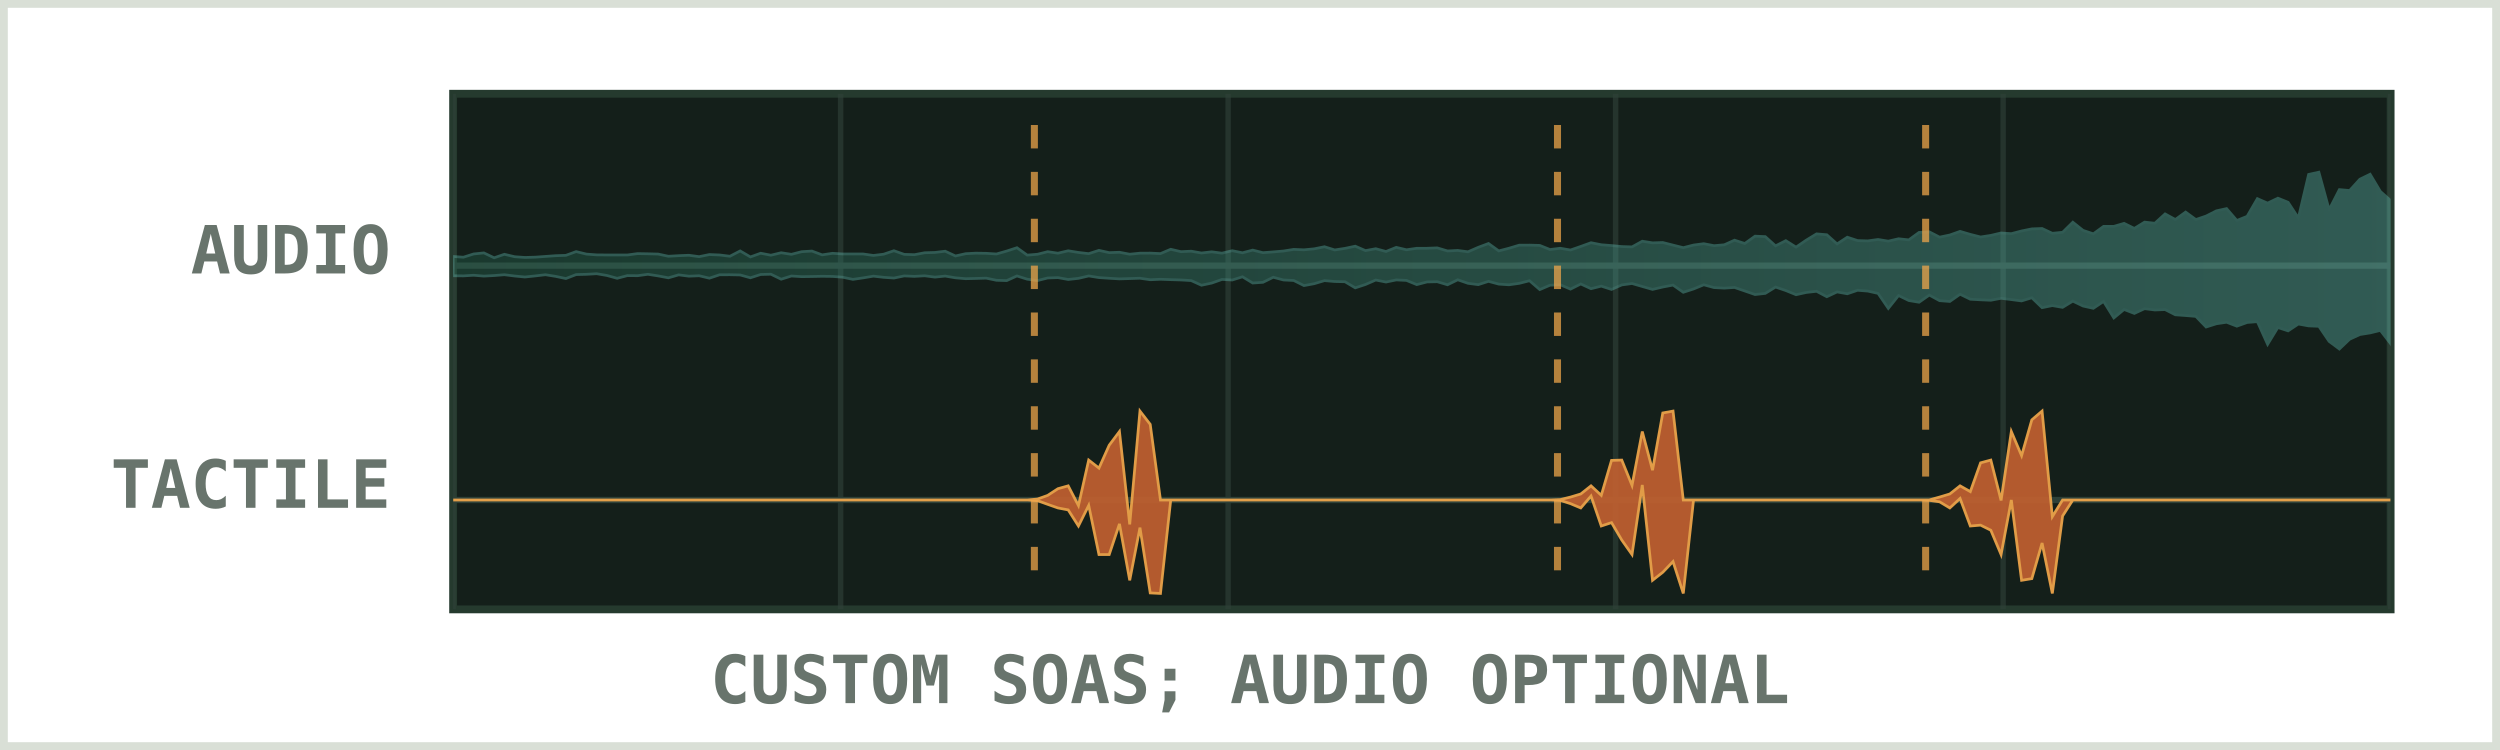
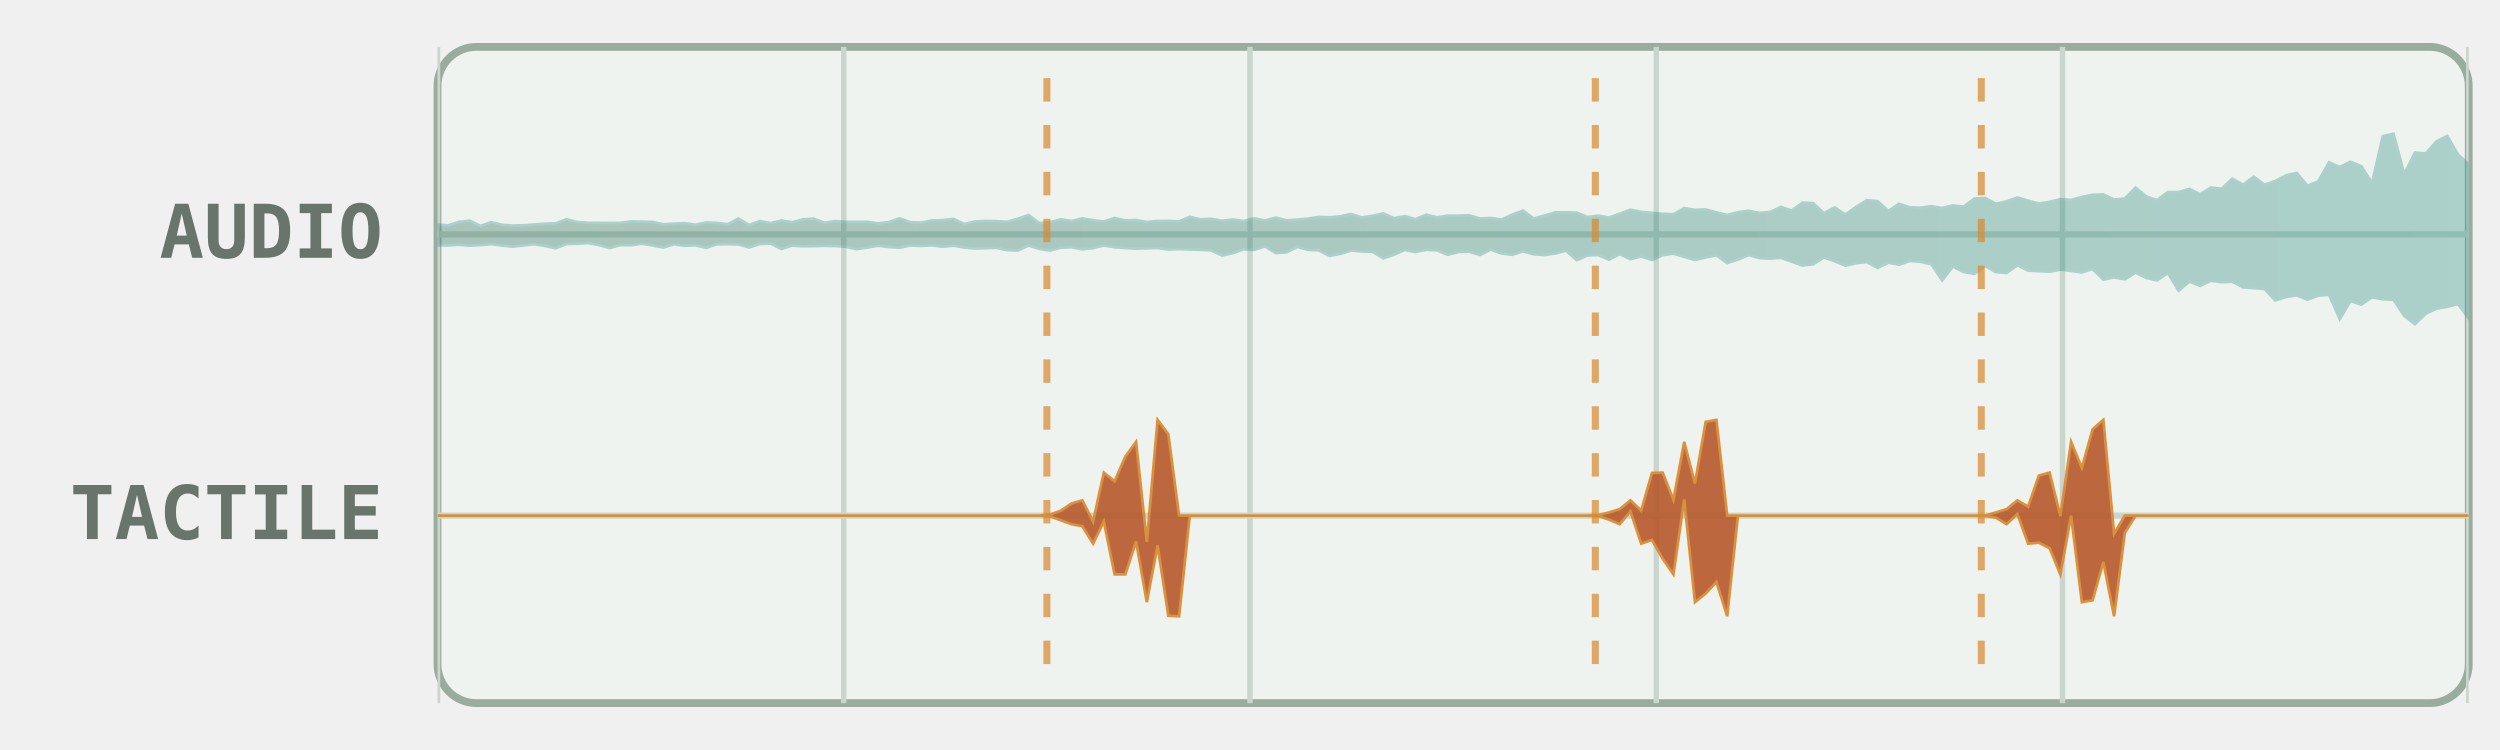
<svg xmlns="http://www.w3.org/2000/svg" viewBox="0 0 320 96" width="320" height="96" role="img" aria-labelledby="baseline-custom-title baseline-custom-desc" data-pipeline="pps-native-signal-svg.v1">
+   <style data-layer="theme-palette">:root{--pps-svg-background:#f4f5f1;--pps-svg-surface:#ffffff;--pps-svg-surface-2:#f8faf7;--pps-svg-text:#202621;--pps-svg-muted:#68746c;--pps-svg-line:#d9dfd6;--pps-svg-line-strong:#b8c5bb;--pps-svg-panel:#141f1a;--pps-svg-panel-soft:#1b2821;--pps-svg-panel-line:#2e4038;--pps-svg-widget-plot:#eef3ef;--pps-svg-widget-lane:#f8faf7;--pps-svg-widget-grid:#c9d5cd;--pps-svg-primary:#246b55;--pps-svg-primary-hover:#1d5846;--pps-svg-cyan:#2a8f84;--pps-svg-accent:#d8892f;--pps-svg-orange:#b75b2f;--pps-svg-baseline:#4b5fa8;--pps-svg-white-noise:#d8dde2;--pps-svg-chip-surface:#eef7f3;--pps-svg-chip-line:#b8d9cf;--pps-svg-plot-border:#9aaba0;--pps-svg-plot-label:#5f7469;--pps-svg-plot-label-strong:#355447;--pps-svg-silenced:#6d8176;--pps-svg-soft-mark:#8da399;--pps-svg-stimulus-span:#496d5d;--pps-svg-tactile-text:#8a4020;--pps-svg-footer:#526c60;}@media (prefers-color-scheme:dark){:root{--pps-svg-background:#151a17;--pps-svg-surface:#202723;--pps-svg-surface-2:#252e29;--pps-svg-text:#f1f5f2;--pps-svg-muted:#bdc9c1;--pps-svg-line:#3d4b43;--pps-svg-line-strong:#607066;--pps-svg-panel:#111915;--pps-svg-panel-soft:#1b2821;--pps-svg-panel-line:#33483e;--pps-svg-widget-plot:#171e1a;--pps-svg-widget-lane:#202a24;--pps-svg-widget-grid:#3b4b42;--pps-svg-primary:#54b58f;--pps-svg-primary-hover:#6bc7a2;--pps-svg-cyan:#69cfc3;--pps-svg-accent:#f2b35c;--pps-svg-orange:#e58c59;--pps-svg-baseline:#899af0;--pps-svg-white-noise:#d8dde2;--pps-svg-chip-surface:#1f3b31;--pps-svg-chip-line:#3f725e;--pps-svg-plot-border:#52645a;--pps-svg-plot-label:#91a99d;--pps-svg-plot-label-strong:#c0d2c8;--pps-svg-silenced:#8ca095;--pps-svg-soft-mark:#8ca095;--pps-svg-stimulus-span:#8ab9a3;--pps-svg-tactile-text:#f0a071;--pps-svg-footer:#91a99d;}}</style>
  <defs>
    <linearGradient id="baseline-audio-fill" x1="0%" y1="0%" x2="100%" y2="0%">
-       <stop offset="0%" stop-color="#246b55" stop-opacity="1" />
-       <stop offset="100%" stop-color="#69cfc3" stop-opacity="1" />
+       <stop offset="0%" stop-color="var(--pps-svg-primary, #246b55)" stop-opacity="1" />
+       <stop offset="100%" stop-color="var(--pps-svg-cyan, #2a8f84)" stop-opacity="1" />
    </linearGradient>
    <clipPath id="baseline-preview-clip">
-       <rect x="58" y="12" width="248" height="66" />
+       <rect x="56" y="6" width="260" height="84" />
    </clipPath>
  </defs>
-   <rect width="320" height="96" fill="#ffffff" data-layer="background" />
-   <rect x="0.5" y="0.5" width="319" height="95" fill="none" stroke="#d9dfd6" data-layer="frame" />
-   <rect x="58" y="12" width="248" height="66" fill="#141f1a" stroke="#253a2e" data-layer="plot-background" />
-   <text x="50" y="35" fill="#68746c" font-size="8.5" font-family="Cascadia Mono, SFMono-Regular, Consolas, monospace" letter-spacing="0" font-weight="700" text-anchor="end">AUDIO</text>
-   <text x="50" y="65" fill="#68746c" font-size="8.5" font-family="Cascadia Mono, SFMono-Regular, Consolas, monospace" letter-spacing="0" font-weight="700" text-anchor="end">TACTILE</text>
+   <rect width="320" height="96" fill="none" data-layer="transparent-background" />
+   <rect x="56" y="6" width="260" height="84" rx="5" fill="var(--pps-svg-widget-plot, #eef3ef)" stroke="var(--pps-svg-plot-border, #9aaba0)" data-layer="plot-background" />
+   <text x="49" y="33" fill="var(--pps-svg-muted, #68746c)" font-size="9.5" font-family="Cascadia Mono, SFMono-Regular, Consolas, monospace" letter-spacing="0" font-weight="700" text-anchor="end" data-layer="channel-label">AUDIO</text>
+   <text x="49" y="69" fill="var(--pps-svg-muted, #68746c)" font-size="9.5" font-family="Cascadia Mono, SFMono-Regular, Consolas, monospace" letter-spacing="0" font-weight="700" text-anchor="end" data-layer="channel-label">TACTILE</text>
  <g clip-path="url(#baseline-preview-clip)" data-layer="plot">
-     <line x1="58" y1="12" x2="58" y2="78" stroke="#2e4038" stroke-width="0.7" opacity="0.62" data-layer="grid" />
-     <line x1="107.6" y1="12" x2="107.6" y2="78" stroke="#2e4038" stroke-width="0.7" opacity="0.62" data-layer="grid" />
-     <line x1="157.2" y1="12" x2="157.2" y2="78" stroke="#2e4038" stroke-width="0.7" opacity="0.62" data-layer="grid" />
-     <line x1="206.8" y1="12" x2="206.8" y2="78" stroke="#2e4038" stroke-width="0.7" opacity="0.62" data-layer="grid" />
-     <line x1="256.4" y1="12" x2="256.4" y2="78" stroke="#2e4038" stroke-width="0.7" opacity="0.62" data-layer="grid" />
-     <line x1="306" y1="12" x2="306" y2="78" stroke="#2e4038" stroke-width="0.7" opacity="0.62" data-layer="grid" />
-     <line x1="58" y1="34" x2="306" y2="34" stroke="#2e4038" stroke-width="0.8" data-layer="channel-center" />
-     <line x1="58" y1="64" x2="306" y2="64" stroke="#2e4038" stroke-width="0.8" data-layer="channel-center" />
-     <path d="M 58,32.829 L 59.312,32.924 L 60.624,32.508 L 61.937,32.373 L 63.249,32.998 L 64.561,32.55 L 65.873,32.86 L 67.185,32.955 L 68.497,32.917 L 69.81,32.824 L 71.122,32.729 L 72.434,32.686 L 73.746,32.205 L 75.058,32.525 L 76.37,32.624 L 77.683,32.635 L 78.995,32.64 L 80.307,32.637 L 81.619,32.461 L 82.931,32.486 L 84.243,32.521 L 85.556,32.802 L 86.868,32.727 L 88.18,32.674 L 89.492,32.852 L 90.804,32.583 L 92.116,32.637 L 93.429,32.8 L 94.741,32.119 L 96.053,32.888 L 97.365,32.415 L 98.677,32.665 L 99.989,32.352 L 101.302,32.554 L 102.614,32.217 L 103.926,32.136 L 105.238,32.623 L 106.55,32.425 L 107.862,32.507 L 109.175,32.51 L 110.487,32.511 L 111.799,32.698 L 113.111,32.538 L 114.423,32.094 L 115.735,32.559 L 117.048,32.6 L 118.36,32.353 L 119.672,32.314 L 120.984,32.155 L 122.296,32.764 L 123.608,32.472 L 124.921,32.405 L 126.233,32.426 L 127.545,32.51 L 128.857,32.137 L 130.169,31.708 L 131.481,32.654 L 132.794,32.547 L 134.106,32.215 L 135.418,32.409 L 136.73,32.101 L 138.042,32.314 L 139.354,32.468 L 140.667,32.047 L 141.979,32.339 L 143.291,32.29 L 144.603,32.539 L 145.915,32.409 L 147.228,32.4 L 148.54,32.462 L 149.852,31.908 L 151.164,32.215 L 152.476,32.154 L 153.788,32.383 L 155.101,32.233 L 156.413,32.406 L 157.725,32.091 L 159.037,32.358 L 160.349,32.013 L 161.661,32.343 L 162.974,32.244 L 164.286,32.131 L 165.598,31.922 L 166.91,31.977 L 168.222,31.85 L 169.534,31.583 L 170.847,31.993 L 172.159,31.792 L 173.471,31.512 L 174.783,32.078 L 176.095,31.836 L 177.407,32.192 L 178.72,31.662 L 180.032,31.971 L 181.344,31.782 L 182.656,31.779 L 183.968,31.729 L 185.28,32.122 L 186.593,32.056 L 187.905,32.231 L 189.217,31.659 L 190.529,31.169 L 191.841,32.117 L 193.153,31.774 L 194.466,31.38 L 195.778,31.377 L 197.09,31.414 L 198.402,31.94 L 199.714,31.777 L 201.026,32.002 L 202.339,31.545 L 203.651,31.068 L 204.963,31.329 L 206.275,31.433 L 207.587,31.56 L 208.899,31.601 L 210.212,30.876 L 211.524,31.086 L 212.836,31.042 L 214.148,31.376 L 215.46,31.702 L 216.772,31.368 L 218.085,31.194 L 219.397,31.447 L 220.709,31.334 L 222.021,30.743 L 223.333,31.168 L 224.646,30.229 L 225.958,30.288 L 227.27,31.47 L 228.582,30.806 L 229.894,31.634 L 231.206,30.734 L 232.519,29.937 L 233.831,30.049 L 235.143,31.221 L 236.455,30.362 L 237.767,30.794 L 239.079,30.834 L 240.392,30.654 L 241.704,30.867 L 243.016,30.563 L 244.328,30.704 L 245.64,29.747 L 246.952,29.676 L 248.265,30.355 L 249.577,30.081 L 250.889,29.615 L 252.201,30.002 L 253.513,30.334 L 254.825,30.132 L 256.138,29.821 L 257.45,29.909 L 258.762,29.565 L 260.074,29.297 L 261.386,29.249 L 262.698,29.861 L 264.011,29.734 L 265.323,28.441 L 266.635,29.49 L 267.947,29.93 L 269.259,28.974 L 270.571,28.975 L 271.884,28.59 L 273.196,29.235 L 274.508,28.431 L 275.82,28.576 L 277.132,27.38 L 278.444,28.098 L 279.757,27.145 L 281.069,28.101 L 282.381,27.656 L 283.693,26.99 L 285.005,26.701 L 286.317,28.222 L 287.63,27.692 L 288.942,25.428 L 290.254,26.001 L 291.566,25.366 L 292.878,25.893 L 294.19,27.893 L 295.503,22.329 L 296.815,22.04 L 298.127,26.833 L 299.439,24.27 L 300.751,24.387 L 302.063,22.938 L 303.376,22.302 L 304.688,24.502 L 306,25.666 L 306,43.992 L 304.688,42.291 L 303.376,42.61 L 302.063,42.82 L 300.751,43.424 L 299.439,44.674 L 298.127,43.698 L 296.815,41.766 L 295.503,41.714 L 294.19,41.473 L 292.878,42.35 L 291.566,41.922 L 290.254,44.077 L 288.942,41.171 L 287.63,41.277 L 286.317,41.75 L 285.005,41.246 L 283.693,41.441 L 282.381,41.858 L 281.069,40.498 L 279.757,40.387 L 278.444,40.294 L 277.132,39.625 L 275.82,39.675 L 274.508,39.509 L 273.196,40.117 L 271.884,39.613 L 270.571,40.695 L 269.259,38.583 L 267.947,39.465 L 266.635,39.172 L 265.323,38.544 L 264.011,39.343 L 262.698,39.115 L 261.386,39.382 L 260.074,38.113 L 258.762,38.518 L 257.45,38.345 L 256.138,38.182 L 254.825,38.431 L 253.513,38.375 L 252.201,38.301 L 250.889,37.663 L 249.577,38.586 L 248.265,38.484 L 246.952,37.77 L 245.64,38.687 L 244.328,38.467 L 243.016,37.829 L 241.704,39.475 L 240.392,37.553 L 239.079,37.258 L 237.767,37.155 L 236.455,37.603 L 235.143,37.367 L 233.831,37.979 L 232.519,37.284 L 231.206,37.432 L 229.894,37.722 L 228.582,37.188 L 227.27,36.742 L 225.958,37.553 L 224.646,37.7 L 223.333,37.246 L 222.021,36.794 L 220.709,36.879 L 219.397,36.81 L 218.085,36.451 L 216.772,36.987 L 215.46,37.413 L 214.148,36.488 L 212.836,36.737 L 211.524,37.044 L 210.212,36.669 L 208.899,36.289 L 207.587,36.468 L 206.275,37.047 L 204.963,36.624 L 203.651,36.952 L 202.339,36.347 L 201.026,37.008 L 199.714,36.449 L 198.402,36.506 L 197.09,37.068 L 195.778,35.932 L 194.466,36.267 L 193.153,36.452 L 191.841,36.365 L 190.529,36.011 L 189.217,36.433 L 187.905,36.263 L 186.593,35.812 L 185.28,36.45 L 183.968,36.059 L 182.656,36.088 L 181.344,36.429 L 180.032,35.893 L 178.72,35.83 L 177.407,36.1 L 176.095,35.842 L 174.783,36.412 L 173.471,36.845 L 172.159,36.063 L 170.847,36.032 L 169.534,35.919 L 168.222,36.311 L 166.91,36.554 L 165.598,35.901 L 164.286,35.837 L 162.974,35.488 L 161.661,36.134 L 160.349,36.226 L 159.037,35.43 L 157.725,35.84 L 156.413,35.768 L 155.101,36.232 L 153.788,36.509 L 152.476,35.914 L 151.164,35.835 L 149.852,35.795 L 148.54,35.747 L 147.228,35.805 L 145.915,35.615 L 144.603,35.657 L 143.291,35.697 L 141.979,35.619 L 140.667,35.53 L 139.354,35.321 L 138.042,35.628 L 136.73,35.773 L 135.418,35.535 L 134.106,35.58 L 132.794,35.912 L 131.481,35.735 L 130.169,35.32 L 128.857,35.916 L 127.545,35.876 L 126.233,35.601 L 124.921,35.642 L 123.608,35.673 L 122.296,35.56 L 120.984,35.337 L 119.672,35.47 L 118.36,35.301 L 117.048,35.375 L 115.735,35.317 L 114.423,35.589 L 113.111,35.499 L 111.799,35.347 L 110.487,35.567 L 109.175,35.759 L 107.862,35.482 L 106.55,35.382 L 105.238,35.365 L 103.926,35.392 L 102.614,35.412 L 101.302,35.329 L 99.989,35.738 L 98.677,35.099 L 97.365,35.135 L 96.053,35.556 L 94.741,35.194 L 93.429,35.165 L 92.116,35.17 L 90.804,35.607 L 89.492,35.296 L 88.18,35.351 L 86.868,35.181 L 85.556,35.562 L 84.243,35.315 L 82.931,35.109 L 81.619,35.289 L 80.307,35.276 L 78.995,35.623 L 77.683,35.259 L 76.37,35.035 L 75.058,35.112 L 73.746,35.145 L 72.434,35.651 L 71.122,35.375 L 69.81,35.165 L 68.497,35.319 L 67.185,35.456 L 65.873,35.329 L 64.561,35.164 L 63.249,35.269 L 61.937,35.34 L 60.624,35.233 L 59.312,35.313 L 58,35.296 Z" fill="url(#baseline-audio-fill)" stroke="#69cfc3" stroke-width="0.35" opacity="0.34" data-layer="waveform" data-channel="audio" data-sample-reduction="min-max-bin" />
-     <path d="M 58,64 L 59.312,64 L 60.624,64 L 61.937,64 L 63.249,64 L 64.561,64 L 65.873,64 L 67.185,64 L 68.497,64 L 69.81,64 L 71.122,64 L 72.434,64 L 73.746,64 L 75.058,64 L 76.37,64 L 77.683,64 L 78.995,64 L 80.307,64 L 81.619,64 L 82.931,64 L 84.243,64 L 85.556,64 L 86.868,64 L 88.18,64 L 89.492,64 L 90.804,64 L 92.116,64 L 93.429,64 L 94.741,64 L 96.053,64 L 97.365,64 L 98.677,64 L 99.989,64 L 101.302,64 L 102.614,64 L 103.926,64 L 105.238,64 L 106.55,64 L 107.862,64 L 109.175,64 L 110.487,64 L 111.799,64 L 113.111,64 L 114.423,64 L 115.735,64 L 117.048,64 L 118.36,64 L 119.672,64 L 120.984,64 L 122.296,64 L 123.608,64 L 124.921,64 L 126.233,64 L 127.545,64 L 128.857,64 L 130.169,64 L 131.481,64 L 132.794,63.881 L 134.106,63.41 L 135.418,62.554 L 136.73,62.187 L 138.042,64.719 L 139.354,58.889 L 140.667,59.916 L 141.979,56.985 L 143.291,55.234 L 144.603,67.126 L 145.915,52.618 L 147.228,54.318 L 148.54,64 L 149.852,64 L 151.164,64 L 152.476,64 L 153.788,64 L 155.101,64 L 156.413,64 L 157.725,64 L 159.037,64 L 160.349,64 L 161.661,64 L 162.974,64 L 164.286,64 L 165.598,64 L 166.91,64 L 168.222,64 L 169.534,64 L 170.847,64 L 172.159,64 L 173.471,64 L 174.783,64 L 176.095,64 L 177.407,64 L 178.72,64 L 180.032,64 L 181.344,64 L 182.656,64 L 183.968,64 L 185.28,64 L 186.593,64 L 187.905,64 L 189.217,64 L 190.529,64 L 191.841,64 L 193.153,64 L 194.466,64 L 195.778,64 L 197.09,64 L 198.402,64 L 199.714,63.949 L 201.026,63.624 L 202.339,63.229 L 203.651,62.187 L 204.963,63.402 L 206.275,58.93 L 207.587,58.889 L 208.899,62.134 L 210.212,55.234 L 211.524,60.186 L 212.836,52.858 L 214.148,52.618 L 215.46,64 L 216.772,64 L 218.085,64 L 219.397,64 L 220.709,64 L 222.021,64 L 223.333,64 L 224.646,64 L 225.958,64 L 227.27,64 L 228.582,64 L 229.894,64 L 231.206,64 L 232.519,64 L 233.831,64 L 235.143,64 L 236.455,64 L 237.767,64 L 239.079,64 L 240.392,64 L 241.704,64 L 243.016,64 L 244.328,64 L 245.64,64 L 246.952,63.993 L 248.265,63.624 L 249.577,63.229 L 250.889,62.187 L 252.201,62.928 L 253.513,59.243 L 254.825,58.889 L 256.138,64.056 L 257.45,55.234 L 258.762,58.326 L 260.074,53.738 L 261.386,52.618 L 262.698,66.132 L 264.011,64 L 265.323,64 L 266.635,64 L 267.947,64 L 269.259,64 L 270.571,64 L 271.884,64 L 273.196,64 L 274.508,64 L 275.82,64 L 277.132,64 L 278.444,64 L 279.757,64 L 281.069,64 L 282.381,64 L 283.693,64 L 285.005,64 L 286.317,64 L 287.63,64 L 288.942,64 L 290.254,64 L 291.566,64 L 292.878,64 L 294.19,64 L 295.503,64 L 296.815,64 L 298.127,64 L 299.439,64 L 300.751,64 L 302.063,64 L 303.376,64 L 304.688,64 L 306,64 L 306,64 L 304.688,64 L 303.376,64 L 302.063,64 L 300.751,64 L 299.439,64 L 298.127,64 L 296.815,64 L 295.503,64 L 294.19,64 L 292.878,64 L 291.566,64 L 290.254,64 L 288.942,64 L 287.63,64 L 286.317,64 L 285.005,64 L 283.693,64 L 282.381,64 L 281.069,64 L 279.757,64 L 278.444,64 L 277.132,64 L 275.82,64 L 274.508,64 L 273.196,64 L 271.884,64 L 270.571,64 L 269.259,64 L 267.947,64 L 266.635,64 L 265.323,64 L 264.011,66.047 L 262.698,75.96 L 261.386,69.506 L 260.074,74.064 L 258.762,74.281 L 257.45,64 L 256.138,70.984 L 254.825,67.869 L 253.513,67.218 L 252.201,67.329 L 250.889,63.803 L 249.577,65.018 L 248.265,64.23 L 246.952,64.045 L 245.64,64 L 244.328,64 L 243.016,64 L 241.704,64 L 240.392,64 L 239.079,64 L 237.767,64 L 236.455,64 L 235.143,64 L 233.831,64 L 232.519,64 L 231.206,64 L 229.894,64 L 228.582,64 L 227.27,64 L 225.958,64 L 224.646,64 L 223.333,64 L 222.021,64 L 220.709,64 L 219.397,64 L 218.085,64 L 216.772,64 L 215.46,75.96 L 214.148,71.879 L 212.836,73.252 L 211.524,74.281 L 210.212,62.078 L 208.899,70.984 L 207.587,69.127 L 206.275,66.894 L 204.963,67.329 L 203.651,63.488 L 202.339,65.018 L 201.026,64.468 L 199.714,64.045 L 198.402,64 L 197.09,64 L 195.778,64 L 194.466,64 L 193.153,64 L 191.841,64 L 190.529,64 L 189.217,64 L 187.905,64 L 186.593,64 L 185.28,64 L 183.968,64 L 182.656,64 L 181.344,64 L 180.032,64 L 178.72,64 L 177.407,64 L 176.095,64 L 174.783,64 L 173.471,64 L 172.159,64 L 170.847,64 L 169.534,64 L 168.222,64 L 166.91,64 L 165.598,64 L 164.286,64 L 162.974,64 L 161.661,64 L 160.349,64 L 159.037,64 L 157.725,64 L 156.413,64 L 155.101,64 L 153.788,64 L 152.476,64 L 151.164,64 L 149.852,64 L 148.54,75.96 L 147.228,75.895 L 145.915,67.537 L 144.603,74.281 L 143.291,67.059 L 141.979,70.984 L 140.667,70.984 L 139.354,64.691 L 138.042,67.329 L 136.73,65.267 L 135.418,65.018 L 134.106,64.556 L 132.794,64.082 L 131.481,64 L 130.169,64 L 128.857,64 L 127.545,64 L 126.233,64 L 124.921,64 L 123.608,64 L 122.296,64 L 120.984,64 L 119.672,64 L 118.36,64 L 117.048,64 L 115.735,64 L 114.423,64 L 113.111,64 L 111.799,64 L 110.487,64 L 109.175,64 L 107.862,64 L 106.55,64 L 105.238,64 L 103.926,64 L 102.614,64 L 101.302,64 L 99.989,64 L 98.677,64 L 97.365,64 L 96.053,64 L 94.741,64 L 93.429,64 L 92.116,64 L 90.804,64 L 89.492,64 L 88.18,64 L 86.868,64 L 85.556,64 L 84.243,64 L 82.931,64 L 81.619,64 L 80.307,64 L 78.995,64 L 77.683,64 L 76.37,64 L 75.058,64 L 73.746,64 L 72.434,64 L 71.122,64 L 69.81,64 L 68.497,64 L 67.185,64 L 65.873,64 L 64.561,64 L 63.249,64 L 61.937,64 L 60.624,64 L 59.312,64 L 58,64 Z" fill="#c06030" stroke="#f2a74b" stroke-width="0.35" opacity="0.92" data-layer="waveform" data-channel="tactile" data-sample-reduction="min-max-bin" />
-     <line x1="132.4" y1="16" x2="132.4" y2="75" stroke="#f2a74b" stroke-width="0.9" stroke-dasharray="3 3" opacity="0.72" data-layer="soa-marker" />
-     <line x1="199.36" y1="16" x2="199.36" y2="75" stroke="#f2a74b" stroke-width="0.9" stroke-dasharray="3 3" opacity="0.72" data-layer="soa-marker" />
-     <line x1="246.48" y1="16" x2="246.48" y2="75" stroke="#f2a74b" stroke-width="0.9" stroke-dasharray="3 3" opacity="0.72" data-layer="soa-marker" />
+     <line x1="56" y1="6" x2="56" y2="90" stroke="var(--pps-svg-widget-grid, #c9d5cd)" stroke-width="0.7" data-layer="grid" />
+     <line x1="108" y1="6" x2="108" y2="90" stroke="var(--pps-svg-widget-grid, #c9d5cd)" stroke-width="0.7" data-layer="grid" />
+     <line x1="160" y1="6" x2="160" y2="90" stroke="var(--pps-svg-widget-grid, #c9d5cd)" stroke-width="0.7" data-layer="grid" />
+     <line x1="212" y1="6" x2="212" y2="90" stroke="var(--pps-svg-widget-grid, #c9d5cd)" stroke-width="0.7" data-layer="grid" />
+     <line x1="264" y1="6" x2="264" y2="90" stroke="var(--pps-svg-widget-grid, #c9d5cd)" stroke-width="0.7" data-layer="grid" />
+     <line x1="316" y1="6" x2="316" y2="90" stroke="var(--pps-svg-widget-grid, #c9d5cd)" stroke-width="0.7" data-layer="grid" />
+     <line x1="56" y1="30" x2="316" y2="30" stroke="var(--pps-svg-widget-grid, #c9d5cd)" stroke-width="0.8" data-layer="channel-center" />
+     <line x1="56" y1="66" x2="316" y2="66" stroke="var(--pps-svg-widget-grid, #c9d5cd)" stroke-width="0.8" data-layer="channel-center" />
+     <path d="M 56,28.739 L 57.376,28.841 L 58.751,28.394 L 60.127,28.248 L 61.503,28.921 L 62.878,28.439 L 64.254,28.772 L 65.63,28.875 L 67.005,28.834 L 68.381,28.733 L 69.757,28.632 L 71.132,28.585 L 72.508,28.067 L 73.884,28.412 L 75.259,28.518 L 76.635,28.53 L 78.011,28.536 L 79.386,28.532 L 80.762,28.342 L 82.138,28.37 L 83.513,28.407 L 84.889,28.71 L 86.265,28.63 L 87.64,28.572 L 89.016,28.764 L 90.392,28.474 L 91.767,28.532 L 93.143,28.707 L 94.519,27.974 L 95.894,28.803 L 97.27,28.293 L 98.646,28.562 L 100.021,28.225 L 101.397,28.443 L 102.772,28.08 L 104.148,27.993 L 105.524,28.517 L 106.899,28.304 L 108.275,28.392 L 109.651,28.395 L 111.026,28.396 L 112.402,28.598 L 113.778,28.425 L 115.153,27.947 L 116.529,28.448 L 117.905,28.492 L 119.28,28.226 L 120.656,28.184 L 122.032,28.013 L 123.407,28.669 L 124.783,28.355 L 126.159,28.282 L 127.534,28.305 L 128.91,28.396 L 130.286,27.994 L 131.661,27.531 L 133.037,28.55 L 134.413,28.435 L 135.788,28.078 L 137.164,28.287 L 138.54,27.955 L 139.915,28.185 L 141.291,28.35 L 142.667,27.897 L 144.042,28.212 L 145.418,28.159 L 146.794,28.426 L 148.169,28.287 L 149.545,28.276 L 150.921,28.343 L 152.296,27.747 L 153.672,28.078 L 155.048,28.012 L 156.423,28.258 L 157.799,28.097 L 159.175,28.284 L 160.55,27.944 L 161.926,28.232 L 163.302,27.86 L 164.677,28.216 L 166.053,28.109 L 167.429,27.987 L 168.804,27.762 L 170.18,27.822 L 171.556,27.685 L 172.931,27.397 L 174.307,27.839 L 175.683,27.623 L 177.058,27.32 L 178.434,27.93 L 179.81,27.669 L 181.185,28.053 L 182.561,27.482 L 183.937,27.815 L 185.312,27.611 L 186.688,27.608 L 188.063,27.555 L 189.439,27.977 L 190.815,27.906 L 192.19,28.095 L 193.566,27.479 L 194.942,26.951 L 196.317,27.972 L 197.693,27.603 L 199.069,27.179 L 200.444,27.176 L 201.82,27.216 L 203.196,27.782 L 204.571,27.606 L 205.947,27.849 L 207.323,27.357 L 208.698,26.842 L 210.074,27.123 L 211.45,27.235 L 212.825,27.372 L 214.201,27.416 L 215.577,26.636 L 216.952,26.862 L 218.328,26.815 L 219.704,27.175 L 221.079,27.525 L 222.455,27.166 L 223.831,26.978 L 225.206,27.251 L 226.582,27.129 L 227.958,26.492 L 229.333,26.95 L 230.709,25.939 L 232.085,26.003 L 233.46,27.275 L 234.836,26.56 L 236.212,27.452 L 237.587,26.483 L 238.963,25.625 L 240.339,25.745 L 241.714,27.007 L 243.09,26.082 L 244.466,26.547 L 245.841,26.59 L 247.217,26.397 L 248.593,26.626 L 249.968,26.298 L 251.344,26.45 L 252.72,25.419 L 254.095,25.343 L 255.471,26.075 L 256.847,25.78 L 258.222,25.277 L 259.598,25.694 L 260.974,26.052 L 262.349,25.835 L 263.725,25.499 L 265.101,25.595 L 266.476,25.224 L 267.852,24.935 L 269.228,24.883 L 270.603,25.543 L 271.979,25.406 L 273.354,24.013 L 274.73,25.143 L 276.106,25.617 L 277.481,24.588 L 278.857,24.588 L 280.233,24.174 L 281.608,24.868 L 282.984,24.003 L 284.36,24.159 L 285.735,22.871 L 287.111,23.644 L 288.487,22.617 L 289.862,23.647 L 291.238,23.168 L 292.614,22.451 L 293.989,22.139 L 295.365,23.777 L 296.741,23.207 L 298.116,20.768 L 299.492,21.386 L 300.868,20.702 L 302.243,21.269 L 303.619,23.423 L 304.995,17.431 L 306.37,17.12 L 307.746,22.281 L 309.122,19.521 L 310.497,19.648 L 311.873,18.087 L 313.249,17.402 L 314.624,19.771 L 316,21.025 L 316,40.761 L 314.624,38.928 L 313.249,39.272 L 311.873,39.499 L 310.497,40.149 L 309.122,41.495 L 307.746,40.444 L 306.37,38.363 L 304.995,38.307 L 303.619,38.048 L 302.243,38.992 L 300.868,38.531 L 299.492,40.852 L 298.116,37.723 L 296.741,37.837 L 295.365,38.346 L 293.989,37.803 L 292.614,38.014 L 291.238,38.462 L 289.862,36.998 L 288.487,36.878 L 287.111,36.778 L 285.735,36.057 L 284.36,36.111 L 282.984,35.933 L 281.608,36.587 L 280.233,36.045 L 278.857,37.21 L 277.481,34.935 L 276.106,35.885 L 274.73,35.57 L 273.354,34.894 L 271.979,35.754 L 270.603,35.508 L 269.228,35.797 L 267.852,34.43 L 266.476,34.866 L 265.101,34.679 L 263.725,34.504 L 262.349,34.772 L 260.974,34.711 L 259.598,34.632 L 258.222,33.945 L 256.847,34.939 L 255.471,34.829 L 254.095,34.06 L 252.72,35.048 L 251.344,34.811 L 249.968,34.124 L 248.593,35.896 L 247.217,33.826 L 245.841,33.509 L 244.466,33.398 L 243.09,33.88 L 241.714,33.626 L 240.339,34.285 L 238.963,33.536 L 237.587,33.695 L 236.212,34.008 L 234.836,33.433 L 233.46,32.953 L 232.085,33.826 L 230.709,33.985 L 229.333,33.495 L 227.958,33.009 L 226.582,33.101 L 225.206,33.026 L 223.831,32.64 L 222.455,33.217 L 221.079,33.676 L 219.704,32.68 L 218.328,32.948 L 216.952,33.278 L 215.577,32.875 L 214.201,32.465 L 212.825,32.658 L 211.45,33.282 L 210.074,32.826 L 208.698,33.179 L 207.323,32.527 L 205.947,33.239 L 204.571,32.638 L 203.196,32.699 L 201.82,33.304 L 200.444,32.081 L 199.069,32.442 L 197.693,32.64 L 196.317,32.547 L 194.942,32.165 L 193.566,32.62 L 192.19,32.437 L 190.815,31.952 L 189.439,32.639 L 188.063,32.218 L 186.688,32.248 L 185.312,32.616 L 183.937,32.039 L 182.561,31.97 L 181.185,32.262 L 179.81,31.984 L 178.434,32.598 L 177.058,33.064 L 175.683,32.222 L 174.307,32.188 L 172.931,32.067 L 171.556,32.489 L 170.18,32.751 L 168.804,32.048 L 167.429,31.978 L 166.053,31.603 L 164.677,32.298 L 163.302,32.397 L 161.926,31.54 L 160.55,31.982 L 159.175,31.905 L 157.799,32.403 L 156.423,32.702 L 155.048,32.061 L 153.672,31.976 L 152.296,31.933 L 150.921,31.882 L 149.545,31.944 L 148.169,31.739 L 146.794,31.785 L 145.418,31.828 L 144.042,31.744 L 142.667,31.648 L 141.291,31.422 L 139.915,31.754 L 138.54,31.91 L 137.164,31.653 L 135.788,31.702 L 134.413,32.059 L 133.037,31.869 L 131.661,31.422 L 130.286,32.064 L 128.91,32.02 L 127.534,31.724 L 126.159,31.768 L 124.783,31.802 L 123.407,31.68 L 122.032,31.44 L 120.656,31.583 L 119.28,31.401 L 117.905,31.48 L 116.529,31.419 L 115.153,31.711 L 113.778,31.614 L 112.402,31.451 L 111.026,31.688 L 109.651,31.895 L 108.275,31.596 L 106.899,31.489 L 105.524,31.47 L 104.148,31.499 L 102.772,31.521 L 101.397,31.431 L 100.021,31.872 L 98.646,31.184 L 97.27,31.223 L 95.894,31.676 L 94.519,31.285 L 93.143,31.255 L 91.767,31.26 L 90.392,31.731 L 89.016,31.396 L 87.64,31.455 L 86.265,31.272 L 84.889,31.682 L 83.513,31.416 L 82.138,31.195 L 80.762,31.388 L 79.386,31.375 L 78.011,31.748 L 76.635,31.356 L 75.259,31.114 L 73.884,31.198 L 72.508,31.233 L 71.132,31.778 L 69.757,31.481 L 68.381,31.255 L 67.005,31.421 L 65.63,31.569 L 64.254,31.431 L 62.878,31.254 L 61.503,31.367 L 60.127,31.444 L 58.751,31.328 L 57.376,31.414 L 56,31.396 Z" fill="url(#baseline-audio-fill)" stroke="var(--pps-svg-cyan, #2a8f84)" stroke-width="0.35" opacity="0.34" data-layer="waveform" data-channel="audio" data-sample-reduction="min-max-bin" />
+     <path d="M 56,66 L 57.376,66 L 58.751,66 L 60.127,66 L 61.503,66 L 62.878,66 L 64.254,66 L 65.63,66 L 67.005,66 L 68.381,66 L 69.757,66 L 71.132,66 L 72.508,66 L 73.884,66 L 75.259,66 L 76.635,66 L 78.011,66 L 79.386,66 L 80.762,66 L 82.138,66 L 83.513,66 L 84.889,66 L 86.265,66 L 87.64,66 L 89.016,66 L 90.392,66 L 91.767,66 L 93.143,66 L 94.519,66 L 95.894,66 L 97.27,66 L 98.646,66 L 100.021,66 L 101.397,66 L 102.772,66 L 104.148,66 L 105.524,66 L 106.899,66 L 108.275,66 L 109.651,66 L 111.026,66 L 112.402,66 L 113.778,66 L 115.153,66 L 116.529,66 L 117.905,66 L 119.28,66 L 120.656,66 L 122.032,66 L 123.407,66 L 124.783,66 L 126.159,66 L 127.534,66 L 128.91,66 L 130.286,66 L 131.661,66 L 133.037,66 L 134.413,65.872 L 135.788,65.365 L 137.164,64.443 L 138.54,64.048 L 139.915,66.774 L 141.291,60.496 L 142.667,61.602 L 144.042,58.445 L 145.418,56.56 L 146.794,69.366 L 148.169,53.743 L 149.545,55.573 L 150.921,66 L 152.296,66 L 153.672,66 L 155.048,66 L 156.423,66 L 157.799,66 L 159.175,66 L 160.55,66 L 161.926,66 L 163.302,66 L 164.677,66 L 166.053,66 L 167.429,66 L 168.804,66 L 170.18,66 L 171.556,66 L 172.931,66 L 174.307,66 L 175.683,66 L 177.058,66 L 178.434,66 L 179.81,66 L 181.185,66 L 182.561,66 L 183.937,66 L 185.312,66 L 186.688,66 L 188.063,66 L 189.439,66 L 190.815,66 L 192.19,66 L 193.566,66 L 194.942,66 L 196.317,66 L 197.693,66 L 199.069,66 L 200.444,66 L 201.82,66 L 203.196,66 L 204.571,65.945 L 205.947,65.596 L 207.323,65.17 L 208.698,64.048 L 210.074,65.356 L 211.45,60.54 L 212.825,60.496 L 214.201,63.99 L 215.577,56.56 L 216.952,61.893 L 218.328,54.001 L 219.704,53.743 L 221.079,66 L 222.455,66 L 223.831,66 L 225.206,66 L 226.582,66 L 227.958,66 L 229.333,66 L 230.709,66 L 232.085,66 L 233.46,66 L 234.836,66 L 236.212,66 L 237.587,66 L 238.963,66 L 240.339,66 L 241.714,66 L 243.09,66 L 244.466,66 L 245.841,66 L 247.217,66 L 248.593,66 L 249.968,66 L 251.344,66 L 252.72,66 L 254.095,65.992 L 255.471,65.596 L 256.847,65.17 L 258.222,64.048 L 259.598,64.845 L 260.974,60.877 L 262.349,60.496 L 263.725,66.06 L 265.101,56.56 L 266.476,59.89 L 267.852,54.949 L 269.228,53.743 L 270.603,68.296 L 271.979,66 L 273.354,66 L 274.73,66 L 276.106,66 L 277.481,66 L 278.857,66 L 280.233,66 L 281.608,66 L 282.984,66 L 284.36,66 L 285.735,66 L 287.111,66 L 288.487,66 L 289.862,66 L 291.238,66 L 292.614,66 L 293.989,66 L 295.365,66 L 296.741,66 L 298.116,66 L 299.492,66 L 300.868,66 L 302.243,66 L 303.619,66 L 304.995,66 L 306.37,66 L 307.746,66 L 309.122,66 L 310.497,66 L 311.873,66 L 313.249,66 L 314.624,66 L 316,66 L 316,66 L 314.624,66 L 313.249,66 L 311.873,66 L 310.497,66 L 309.122,66 L 307.746,66 L 306.37,66 L 304.995,66 L 303.619,66 L 302.243,66 L 300.868,66 L 299.492,66 L 298.116,66 L 296.741,66 L 295.365,66 L 293.989,66 L 292.614,66 L 291.238,66 L 289.862,66 L 288.487,66 L 287.111,66 L 285.735,66 L 284.36,66 L 282.984,66 L 281.608,66 L 280.233,66 L 278.857,66 L 277.481,66 L 276.106,66 L 274.73,66 L 273.354,66 L 271.979,68.205 L 270.603,78.88 L 269.228,71.929 L 267.852,76.838 L 266.476,77.072 L 265.101,66 L 263.725,73.522 L 262.349,70.167 L 260.974,69.465 L 259.598,69.585 L 258.222,65.788 L 256.847,67.096 L 255.471,66.247 L 254.095,66.049 L 252.72,66 L 251.344,66 L 249.968,66 L 248.593,66 L 247.217,66 L 245.841,66 L 244.466,66 L 243.09,66 L 241.714,66 L 240.339,66 L 238.963,66 L 237.587,66 L 236.212,66 L 234.836,66 L 233.46,66 L 232.085,66 L 230.709,66 L 229.333,66 L 227.958,66 L 226.582,66 L 225.206,66 L 223.831,66 L 222.455,66 L 221.079,78.88 L 219.704,74.485 L 218.328,75.964 L 216.952,77.072 L 215.577,63.93 L 214.201,73.522 L 212.825,71.521 L 211.45,69.117 L 210.074,69.585 L 208.698,65.448 L 207.323,67.096 L 205.947,66.504 L 204.571,66.049 L 203.196,66 L 201.82,66 L 200.444,66 L 199.069,66 L 197.693,66 L 196.317,66 L 194.942,66 L 193.566,66 L 192.19,66 L 190.815,66 L 189.439,66 L 188.063,66 L 186.688,66 L 185.312,66 L 183.937,66 L 182.561,66 L 181.185,66 L 179.81,66 L 178.434,66 L 177.058,66 L 175.683,66 L 174.307,66 L 172.931,66 L 171.556,66 L 170.18,66 L 168.804,66 L 167.429,66 L 166.053,66 L 164.677,66 L 163.302,66 L 161.926,66 L 160.55,66 L 159.175,66 L 157.799,66 L 156.423,66 L 155.048,66 L 153.672,66 L 152.296,66 L 150.921,78.88 L 149.545,78.81 L 148.169,69.809 L 146.794,77.072 L 145.418,69.295 L 144.042,73.522 L 142.667,73.521 L 141.291,66.744 L 139.915,69.585 L 138.54,67.364 L 137.164,67.096 L 135.788,66.599 L 134.413,66.088 L 133.037,66 L 131.661,66 L 130.286,66 L 128.91,66 L 127.534,66 L 126.159,66 L 124.783,66 L 123.407,66 L 122.032,66 L 120.656,66 L 119.28,66 L 117.905,66 L 116.529,66 L 115.153,66 L 113.778,66 L 112.402,66 L 111.026,66 L 109.651,66 L 108.275,66 L 106.899,66 L 105.524,66 L 104.148,66 L 102.772,66 L 101.397,66 L 100.021,66 L 98.646,66 L 97.27,66 L 95.894,66 L 94.519,66 L 93.143,66 L 91.767,66 L 90.392,66 L 89.016,66 L 87.64,66 L 86.265,66 L 84.889,66 L 83.513,66 L 82.138,66 L 80.762,66 L 79.386,66 L 78.011,66 L 76.635,66 L 75.259,66 L 73.884,66 L 72.508,66 L 71.132,66 L 69.757,66 L 68.381,66 L 67.005,66 L 65.63,66 L 64.254,66 L 62.878,66 L 61.503,66 L 60.127,66 L 58.751,66 L 57.376,66 L 56,66 Z" fill="var(--pps-svg-orange, #b75b2f)" stroke="var(--pps-svg-accent, #d8892f)" stroke-width="0.35" opacity="0.92" data-layer="waveform" data-channel="tactile" data-sample-reduction="min-max-bin" />
+     <line x1="134" y1="10" x2="134" y2="86" stroke="var(--pps-svg-accent, #d8892f)" stroke-width="0.9" stroke-dasharray="3 3" opacity="0.72" data-layer="soa-marker" />
+     <line x1="204.2" y1="10" x2="204.2" y2="86" stroke="var(--pps-svg-accent, #d8892f)" stroke-width="0.9" stroke-dasharray="3 3" opacity="0.72" data-layer="soa-marker" />
+     <line x1="253.6" y1="10" x2="253.6" y2="86" stroke="var(--pps-svg-accent, #d8892f)" stroke-width="0.9" stroke-dasharray="3 3" opacity="0.72" data-layer="soa-marker" />
  </g>
-   <text x="160" y="90" fill="#68746c" font-size="8.5" font-family="Cascadia Mono, SFMono-Regular, Consolas, monospace" letter-spacing="0" font-weight="700" text-anchor="middle" data-layer="strategy-caption">CUSTOM SOAS; AUDIO OPTIONAL</text>
</svg>
